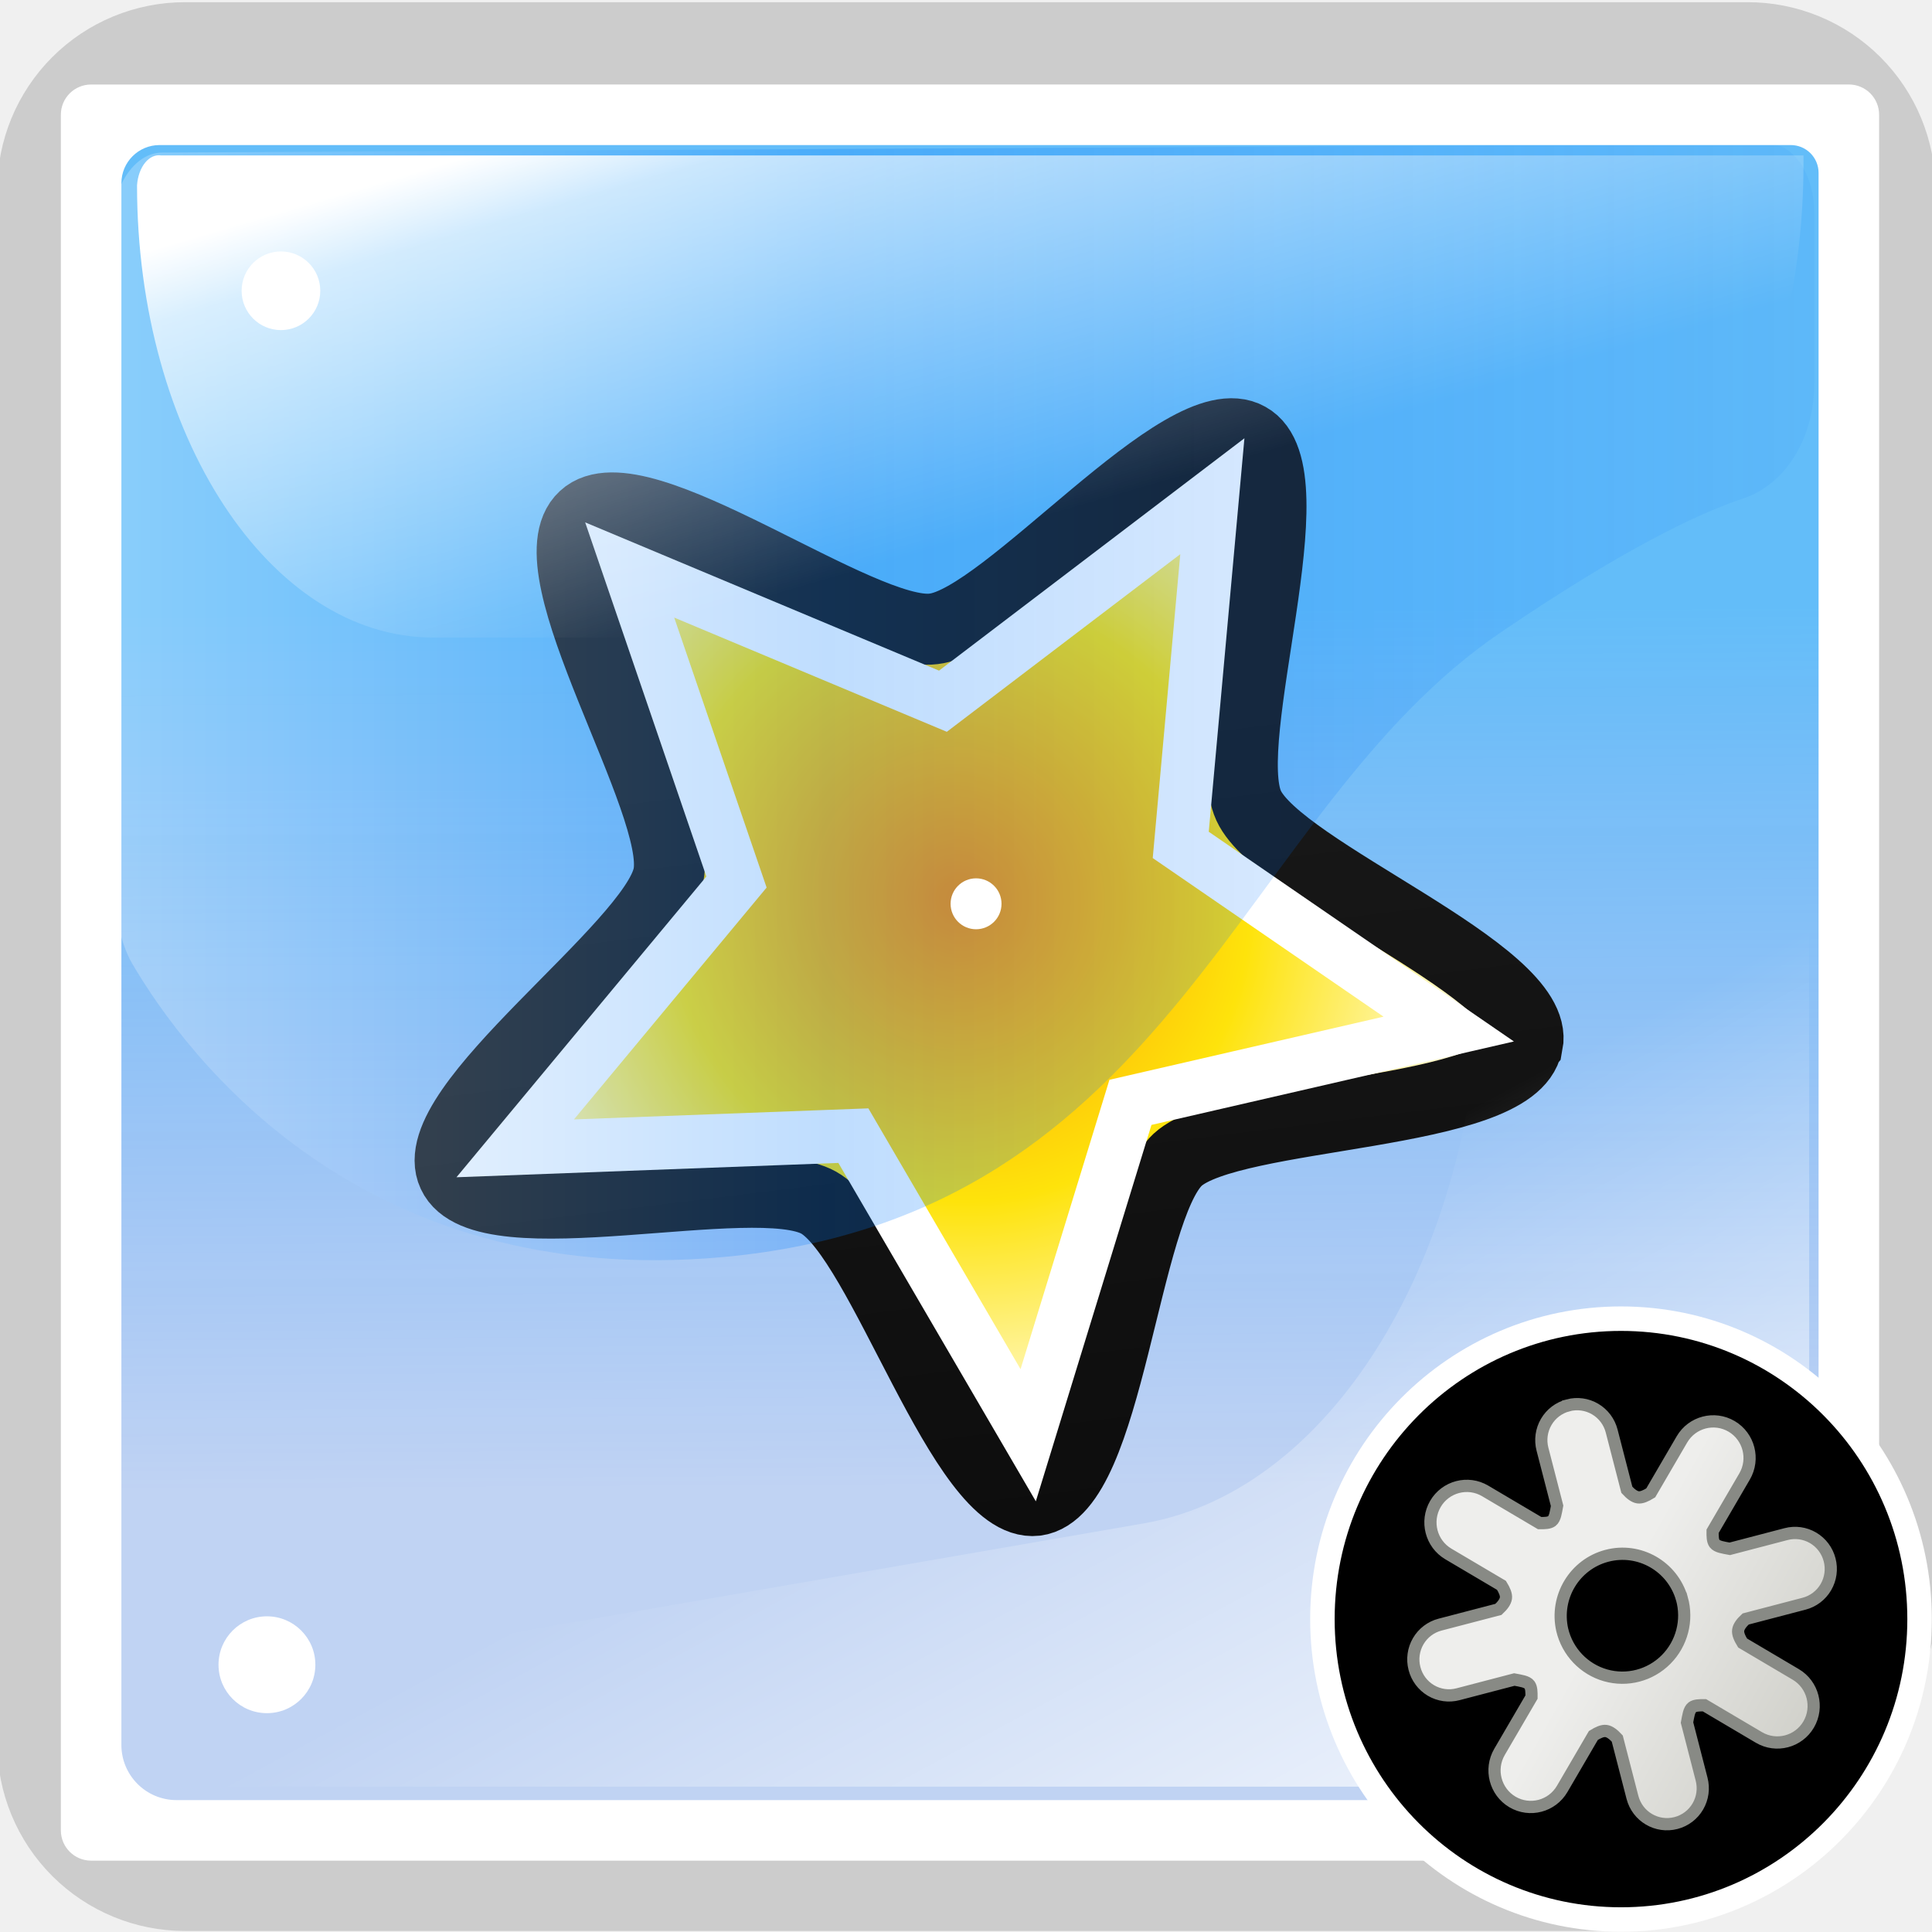
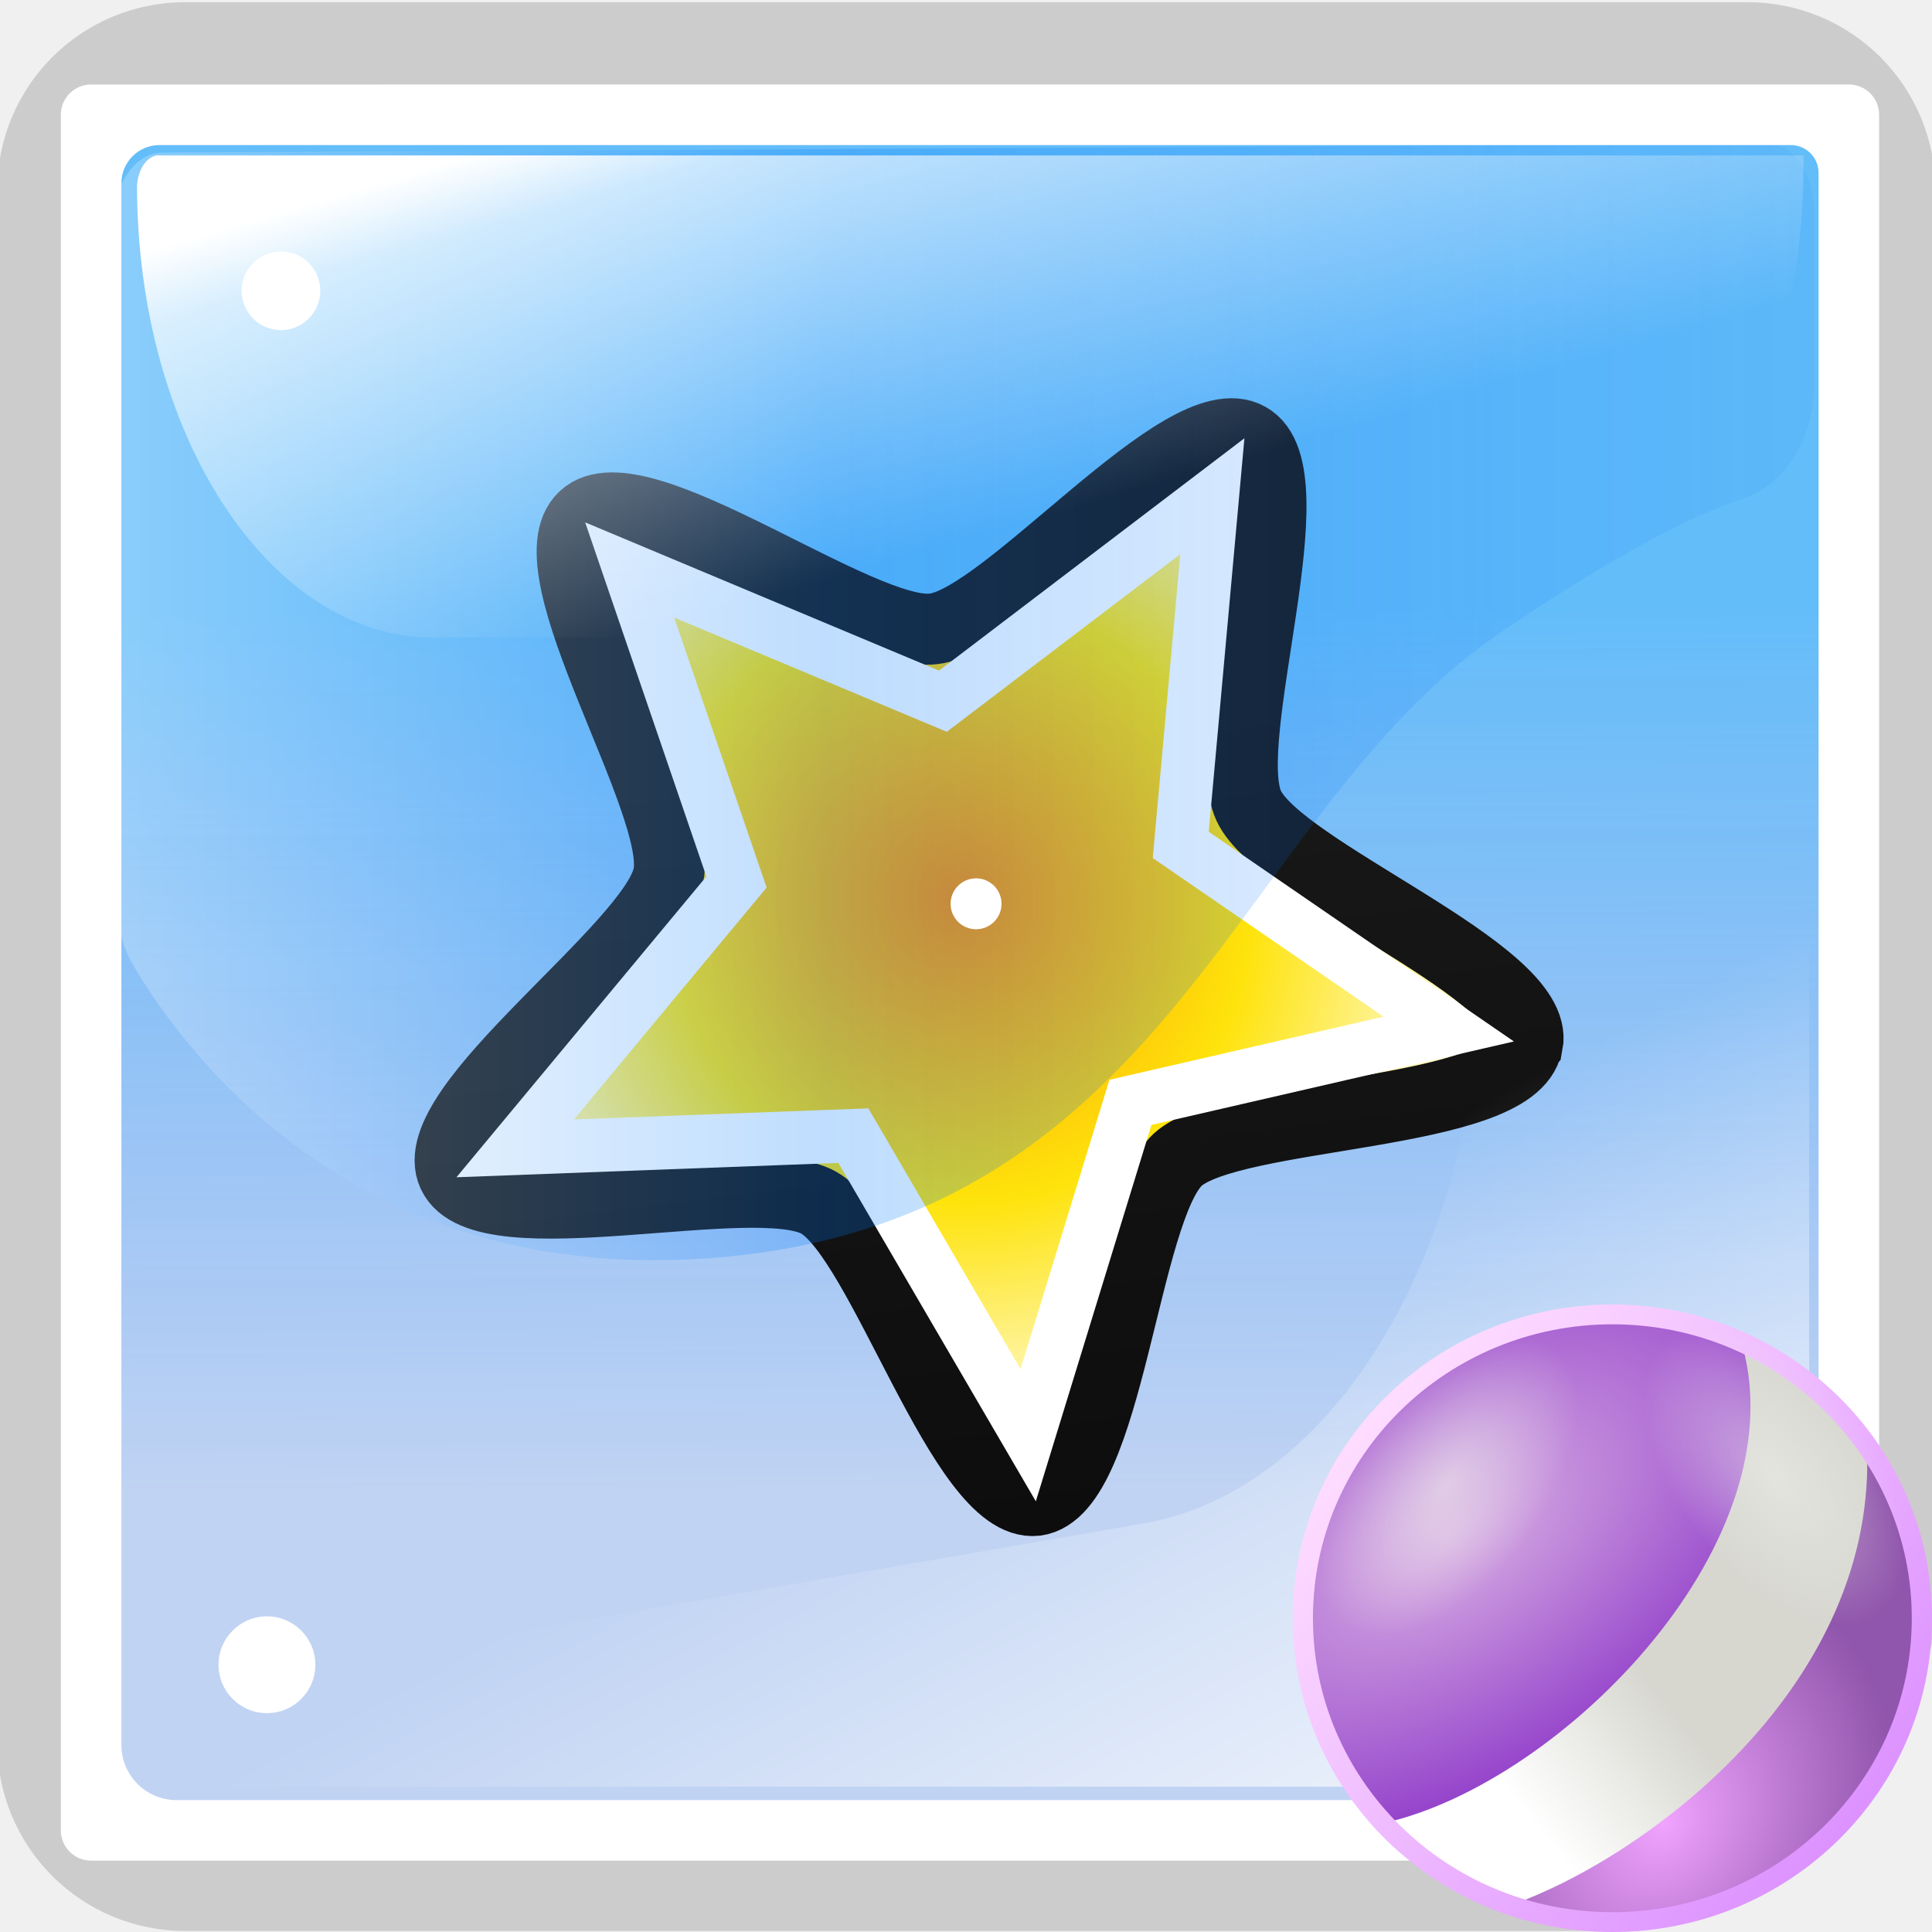
<svg xmlns="http://www.w3.org/2000/svg" xmlns:xlink="http://www.w3.org/1999/xlink" width="48" height="48">
  <defs>
    <linearGradient id="h">
      <stop offset="0" stop-color="#fff" />
      <stop offset=".42" stop-color="#0078fb" />
      <stop offset="1" stop-color="#0068fb" stop-opacity=".225" />
    </linearGradient>
    <linearGradient id="g">
      <stop offset=".096" stop-color="#fff" />
      <stop offset=".167" stop-color="#fff" stop-opacity=".68" />
      <stop offset="1" stop-color="#fff" stop-opacity="0" />
    </linearGradient>
    <linearGradient id="c">
      <stop offset=".098" stop-color="#fff" />
      <stop offset=".226" stop-color="#fff" stop-opacity=".692" />
      <stop offset=".652" stop-color="#fff" stop-opacity=".302" />
      <stop offset="1" stop-color="#fff" stop-opacity="0" />
    </linearGradient>
    <linearGradient id="b">
      <stop offset="0" stop-color="#059bff" stop-opacity=".885" />
      <stop offset="1" stop-color="#0562ff" stop-opacity=".302" />
    </linearGradient>
    <linearGradient id="a">
      <stop offset="0" stop-color="#191919" />
      <stop offset="1" stop-color="#0d0d0d" />
    </linearGradient>
    <linearGradient id="j">
      <stop offset="0" stop-color="#ff8f05" />
      <stop offset=".522" stop-color="#fee30b" />
      <stop offset="1" stop-color="#fff" />
    </linearGradient>
-     <linearGradient xlink:href="#a" id="m" gradientUnits="userSpaceOnUse" x1="5.83" y1="6.7" x2="12.91" y2="13.2" />
-     <linearGradient xlink:href="#b" id="k" x1="24.345" y1="16.99" x2="24.401" y2="31.545" gradientUnits="userSpaceOnUse" gradientTransform="matrix(.99346 0 0 1.49262 .157 -10.13)" />
-     <linearGradient xlink:href="#c" id="p" x1="5.123" y1="9.98" x2="6.882" y2="19.22" gradientUnits="userSpaceOnUse" />
-     <linearGradient xlink:href="#g" id="o" x1="44.361" y1="36.189" x2="40.146" y2="24.415" gradientUnits="userSpaceOnUse" />
-     <linearGradient xlink:href="#h" id="n" x1="2.631" y1="19.102" x2="45.217" y2="19.102" gradientUnits="userSpaceOnUse" />
-     <linearGradient xlink:href="#i" id="r" x1="7.598" y1="7.681" x2="12.404" y2="12.336" gradientUnits="userSpaceOnUse" gradientTransform="matrix(1.12453 -.29235 .29238 1.1244 47.126 26.974)" />
-     <linearGradient id="i">
-       <stop offset="0" stop-color="#eeeeec" />
-       <stop offset="1" stop-color="#d2d2cc" />
+     <linearGradient xlink:href="#a" id="s" gradientUnits="userSpaceOnUse" x1="5.83" y1="6.7" x2="12.91" y2="13.2" />
+     <linearGradient xlink:href="#b" id="q" x1="24.345" y1="16.99" x2="24.401" y2="31.545" gradientUnits="userSpaceOnUse" gradientTransform="matrix(.99346 0 0 1.49262 .157 -10.13)" />
+     <linearGradient xlink:href="#c" id="v" x1="5.123" y1="9.98" x2="6.882" y2="19.22" gradientUnits="userSpaceOnUse" />
+     <linearGradient xlink:href="#g" id="u" x1="44.361" y1="36.189" x2="40.146" y2="24.415" gradientUnits="userSpaceOnUse" />
+     <linearGradient xlink:href="#h" id="t" x1="2.631" y1="19.102" x2="45.217" y2="19.102" gradientUnits="userSpaceOnUse" />
+     <linearGradient id="k">
+       <stop offset="0" stop-color="#d8aee3" />
+       <stop offset="1" stop-color="#9544cb" />
    </linearGradient>
-     <radialGradient xlink:href="#j" id="l" cx="7.18" cy="8.2" r="6.59" fx="7.18" fy="8.2" gradientTransform="matrix(.9 .5558 -.5314 .8606 5.08 -2.85)" gradientUnits="userSpaceOnUse" />
-     <filter id="q" x="-.002" y="-.002" width="1.003" height="1.003" color-interpolation-filters="sRGB">
+     <linearGradient id="n">
+       <stop offset="0" stop-color="#eeeeec" stop-opacity=".6" />
+       <stop offset="1" stop-color="#eeeeec" stop-opacity="0" />
+     </linearGradient>
+     <linearGradient id="p">
+       <stop offset="0" stop-color="#eeeeec" stop-opacity=".546" />
+       <stop offset="1" stop-color="#eeeeec" stop-opacity="0" />
+     </linearGradient>
+     <linearGradient id="l">
+       <stop offset="0" stop-color="#f0a3ff" />
+       <stop offset="1" stop-color="#9055ac" />
+     </linearGradient>
+     <linearGradient y2="27.046" x2="23.799" y1="30.134" x1="4.635" gradientTransform="rotate(-30 36 -19.955)scale(.32835 .33)" gradientUnits="userSpaceOnUse" id="z" xlink:href="#m" />
+     <linearGradient id="m">
+       <stop offset=".355" stop-color="#fff" />
+       <stop offset="1" stop-color="#d7d7d0" />
+     </linearGradient>
+     <linearGradient y2="35.589" x2="39.99" y1="7.633" x1="7.011" gradientUnits="userSpaceOnUse" id="B" xlink:href="#o" />
+     <linearGradient id="o">
+       <stop offset="0" stop-color="#fedcff" />
+       <stop offset="1" stop-color="#dd93ff" />
+     </linearGradient>
+     <radialGradient xlink:href="#j" id="r" cx="7.18" cy="8.2" r="6.59" fx="7.18" fy="8.2" gradientTransform="matrix(.9 .5558 -.5314 .8606 5.08 -2.85)" gradientUnits="userSpaceOnUse" />
+     <radialGradient r="19.25" fy="9.532" fx="16.768" cy="9.532" cx="16.768" gradientTransform="matrix(.4233 -.282 .15425 .23185 12.778 18.17)" gradientUnits="userSpaceOnUse" id="x" xlink:href="#k" />
+     <radialGradient r="19.304" fy="35.457" fx="19.739" cy="35.457" cx="19.739" gradientTransform="matrix(.18573 -.24772 .19376 .14638 15.67 21.894)" gradientUnits="userSpaceOnUse" id="y" xlink:href="#l" />
+     <radialGradient r="6.5" fy="18.857" fx="19.786" cy="18.857" cx="19.786" gradientTransform="matrix(1 0 0 1.89011 0 -16.785)" gradientUnits="userSpaceOnUse" id="A" xlink:href="#n" />
+     <radialGradient r="6.5" fy="18.857" fx="19.786" cy="18.857" cx="19.786" gradientTransform="matrix(1 0 0 1.89011 0 -16.785)" gradientUnits="userSpaceOnUse" id="C" xlink:href="#p" />
+     <filter id="w" x="-.002" y="-.002" width="1.003" height="1.003" color-interpolation-filters="sRGB">
      <feGaussianBlur />
    </filter>
  </defs>
-   <path d="M4.601 1.343h38.813a3.375 3.375 0 0 1 3.383 3.383v35.42c0 1.873-4.365 6.54-6.24 6.54H4.602a3.375 3.375 0 0 1-3.382-3.383V4.726A3.375 3.375 0 0 1 4.6 1.343" fill="url(#k)" fill-opacity=".676" stroke="#ccc" stroke-width="2.577" stroke-linecap="round" stroke-linejoin="round" paint-order="fill markers stroke" />
-   <path fill="url(#l)" fill-rule="evenodd" stroke="url(#m)" stroke-width=".85" d="M13.51 5.1c.44.77-2.18 2.89-2.29 3.76-.1.88 1.95 3.55 1.36 4.2-.6.64-3.43-1.19-4.3-1.02-.86.17-2.76 2.95-3.56 2.58-.8-.36.07-3.62-.36-4.39S.69 8.51.8 7.63c.1-.87 3.47-1.05 4.06-1.7.6-.64.51-4.01 1.38-4.18.86-.18 2.07 2.97 2.87 3.34s3.97-.76 4.4 0z" enable-background="accumulate" overflow="visible" style="marker:none" transform="matrix(1.57498 1.34567 -1.34888 1.57992 23.54 -.285)" />
+   <path d="M4.601 1.343h38.813a3.375 3.375 0 0 1 3.383 3.383v35.42c0 1.873-4.365 6.54-6.24 6.54H4.602a3.375 3.375 0 0 1-3.382-3.383V4.726A3.375 3.375 0 0 1 4.6 1.343" fill="url(#q)" fill-opacity=".676" stroke="#ccc" stroke-width="2.577" stroke-linecap="round" stroke-linejoin="round" paint-order="fill markers stroke" />
+   <path fill="url(#r)" fill-rule="evenodd" stroke="url(#s)" stroke-width=".85" d="M13.51 5.1c.44.77-2.18 2.89-2.29 3.76-.1.88 1.95 3.55 1.36 4.2-.6.64-3.43-1.19-4.3-1.02-.86.17-2.76 2.95-3.56 2.58-.8-.36.07-3.62-.36-4.39S.69 8.51.8 7.63c.1-.87 3.47-1.05 4.06-1.7.6-.64.51-4.01 1.38-4.18.86-.18 2.07 2.97 2.87 3.34s3.97-.76 4.4 0z" enable-background="accumulate" overflow="visible" style="marker:none" transform="matrix(1.57498 1.34567 -1.34888 1.57992 23.54 -.285)" />
  <path fill="none" stroke="#fff" stroke-width="2.23" d="m43.15 26.6-13.29 3.06-4.27 13.9-7.3-12.51-14.12.53 9.24-11.12L8.95 7.43l13.08 5.48 11.25-8.56-1.32 14.56Z" enable-background="accumulate" overflow="visible" style="marker:none" transform="translate(10.319 9.74)scale(.595)" />
-   <path d="M2.631 11.374V21.92c0 .453.21 1.123.512 1.46 1.39 1.553 5.751 5.35 14.786 4.81 11.314-.676 12.855-7.292 19.433-10.223 3.026-1.35 4.93-1.95 6.105-2.206.947-.206 1.75-.917 1.75-1.895V11.1a1.136 1.136 44.899 0 0-1.14-1.136l-40.183.141a1.267 1.267 134.899 0 0-1.263 1.268" transform="matrix(.99346 0 0 1.5173 .157 -11.542)" opacity=".25" fill="url(#n)" paint-order="fill markers stroke" />
-   <path d="M45.462 22.338V35.74a1.096 1.096 135 0 1-1.096 1.095H2.94a.094.094 80.722 0 1-.03-.182l.35-.117a52 52 167.435 0 1 10.57-2.356l14.994-1.728a9.534 9.534 131.713 0 0 8.443-9.471v-.229a1.456 1.456 135.066 0 1 1.459-1.456l5.708.014a1.03 1.03 45.066 0 1 1.027 1.028" transform="matrix(.99346 0 0 1.49262 -.216 -10.591)" fill="url(#o)" paint-order="fill markers stroke" />
-   <path transform="matrix(.99346 0 0 1.5173 .157 -10.816)" d="M3.875 9.674h41.069v.139a7.755 7.755 135 0 1-7.756 7.755H10.676a7.407 7.407 45 0 1-7.407-7.407.55.55 141.248 0 1 .606-.487" fill="url(#p)" paint-order="fill markers stroke" />
+   <path d="M2.631 11.374V21.92c0 .453.21 1.123.512 1.46 1.39 1.553 5.751 5.35 14.786 4.81 11.314-.676 12.855-7.292 19.433-10.223 3.026-1.35 4.93-1.95 6.105-2.206.947-.206 1.75-.917 1.75-1.895V11.1a1.136 1.136 44.899 0 0-1.14-1.136l-40.183.141a1.267 1.267 134.899 0 0-1.263 1.268" transform="matrix(.99346 0 0 1.5173 .157 -11.542)" opacity=".25" fill="url(#t)" paint-order="fill markers stroke" />
+   <path d="M45.462 22.338V35.74a1.096 1.096 135 0 1-1.096 1.095H2.94a.094.094 80.722 0 1-.03-.182l.35-.117a52 52 167.435 0 1 10.57-2.356l14.994-1.728a9.534 9.534 131.713 0 0 8.443-9.471v-.229a1.456 1.456 135.066 0 1 1.459-1.456l5.708.014a1.03 1.03 45.066 0 1 1.027 1.028" transform="matrix(.99346 0 0 1.49262 -.216 -10.591)" fill="url(#u)" paint-order="fill markers stroke" />
+   <path transform="matrix(.99346 0 0 1.5173 .157 -10.816)" d="M3.875 9.674h41.069v.139a7.755 7.755 135 0 1-7.756 7.755H10.676a7.407 7.407 45 0 1-7.407-7.407.55.55 141.248 0 1 .606-.487" fill="url(#v)" paint-order="fill markers stroke" />
  <circle cx="6.632" cy="41.36" r="1.203" fill="#fff" paint-order="fill markers stroke" />
  <circle cx="6.98" cy="7.224" r=".977" fill="#fff" paint-order="fill markers stroke" />
  <path style="-inkscape-stroke:none" d="M2.264 2.1a.75.75 0 0 0-.752.752v42.623c0 .415.336.752.752.752h42.542c.415 0 1.88-1.765 1.88-2.18V2.851a.75.75 0 0 0-.752-.752Zm1.698 1.504H44.49a.69.69 45 0 1 .692.691v39.143a1.285 1.285 135 0 1-1.285 1.285H4.384a1.37 1.37 45 0 1-1.368-1.368V4.55a.947.947 135 0 1 .946-.946" color="#000" fill="#fff" paint-order="markers stroke fill" />
-   <ellipse ry="7.464" rx="7.418" cy="40.226" cx="40.273" style="marker:none" color="#000" overflow="visible" stroke="#fff" stroke-width=".608" enable-background="accumulate" />
-   <circle cx="24.25" cy="22.455" r=".291" fill="#fff" paint-order="fill markers stroke" filter="url(#q)" transform="translate(-28.469 -26.362)scale(2.17397)" style="mix-blend-mode:normal" />
-   <g color="#000">
-     <path style="marker:none" d="M60.644 33.586a2.176 2.176 0 1 1-4.21 1.095 2.176 2.176 0 0 1 4.21-1.095zM56.64 26.83a1.255 1.255 0 0 0-.9 1.533l.514 1.978c-.045.235-.07.448-.186.536-.092.07-.254.073-.428.07l-1.918-1.125a1.28 1.28 0 0 0-1.75.455 1.28 1.28 0 0 0 .455 1.75l1.87 1.097c.104.168.173.321.156.447s-.117.259-.263.393l-2.054.534a1.255 1.255 0 0 0-.901 1.534c.175.675.86 1.076 1.534.901l1.978-.514c.235.044.448.07.536.185.07.093.072.254.07.429l-1.126 1.917a1.28 1.28 0 0 0 .455 1.75 1.28 1.28 0 0 0 1.75-.455l1.098-1.87c.168-.104.321-.173.447-.156s.259.117.393.263l.535 2.054c.175.675.86 1.076 1.534.9a1.255 1.255 0 0 0 .9-1.533l-.514-1.978c.044-.235.07-.447.186-.536.092-.07.254-.072.428-.07l1.917 1.126a1.28 1.28 0 0 0 1.75-.455 1.28 1.28 0 0 0-.455-1.75l-1.869-1.098c-.104-.167-.174-.32-.157-.446.017-.127.118-.26.264-.394l2.054-.534a1.255 1.255 0 0 0 .9-1.534 1.255 1.255 0 0 0-1.533-.9l-1.978.514c-.235-.044-.448-.07-.536-.186-.07-.092-.073-.254-.07-.428l1.125-1.917a1.28 1.28 0 0 0-.455-1.75 1.28 1.28 0 0 0-1.75.455l-1.098 1.87c-.167.103-.32.173-.446.156-.127-.017-.26-.118-.394-.263l-.534-2.055a1.255 1.255 0 0 0-1.534-.9z" overflow="visible" fill="none" stroke="#000" stroke-width=".859" enable-background="accumulate" transform="matrix(.70607 0 0 .71045 -.916 16.208)" />
-     <path d="M60.479 33.088a2.176 2.176 0 1 1-4.211 1.095 2.176 2.176 0 0 1 4.21-1.095zm-4.005-6.756a1.255 1.255 0 0 0-.901 1.534l.514 1.978c-.044.234-.07.447-.185.535-.093.07-.254.073-.429.071l-1.917-1.126a1.28 1.28 0 0 0-1.75.455 1.28 1.28 0 0 0 .455 1.75l1.87 1.098c.103.167.173.32.156.446s-.118.26-.263.394L51.969 34a1.255 1.255 0 0 0-.9 1.533 1.253 1.253 0 0 0 1.533.901l1.979-.514c.234.044.447.07.535.186.07.092.073.253.071.428l-1.126 1.917a1.28 1.28 0 0 0 .455 1.75 1.28 1.28 0 0 0 1.75-.455l1.098-1.87c.167-.103.32-.173.447-.156.126.017.258.118.393.263l.534 2.054c.175.675.86 1.076 1.534.901a1.255 1.255 0 0 0 .9-1.534l-.513-1.978c.044-.234.07-.447.185-.535.093-.07.254-.073.429-.071l1.917 1.126a1.28 1.28 0 0 0 1.75-.455 1.28 1.28 0 0 0-.455-1.75l-1.87-1.098c-.104-.167-.173-.32-.156-.446.017-.127.117-.26.263-.394l2.054-.534a1.255 1.255 0 0 0 .901-1.534 1.255 1.255 0 0 0-1.534-.9l-1.978.514c-.235-.044-.447-.07-.536-.186-.07-.092-.072-.253-.07-.428l1.126-1.917a1.28 1.28 0 0 0-.455-1.75 1.28 1.28 0 0 0-1.75.455l-1.098 1.87c-.168.103-.321.173-.447.156s-.259-.118-.393-.263l-.534-2.054a1.255 1.255 0 0 0-1.534-.901z" style="marker:none" overflow="visible" fill="url(#r)" fill-rule="evenodd" stroke="#888a85" stroke-width=".429" enable-background="accumulate" transform="matrix(.70607 0 0 .71045 -.916 16.208)" />
+   <circle cx="24.25" cy="22.455" r=".291" fill="#fff" paint-order="fill markers stroke" filter="url(#w)" transform="translate(-28.469 -26.362)scale(2.17397)" style="mix-blend-mode:normal" />
+   <g transform="translate(12.797 21.108)scale(1.08935)" stroke-width=".942">
+     <path style="marker:none" d="M21.666 11.476c-3.375 1.949-4.562 6.219-2.649 9.532.247.427 1.238 1.577 1.557 1.93 4.043-.916 9.688-6.409 8.264-11.37-2.314-1.258-5.204-1.228-7.172-.092" color="#000" overflow="visible" fill="url(#x)" />
+     <path style="marker:none" d="M30.042 12.574c.304 5.627-5.739 10.218-8.567 11.057 3.15 1.385 5.525.746 7.074-.149 3.372-1.946 4.97-6.666 1.493-10.908" color="#000" overflow="visible" fill="url(#y)" />
+     <path d="M19.827 22.199c4.065-.913 9.574-6.488 8.107-11.083 1.435.603 2.125 1.117 2.894 2.42.295 5.534-5.061 9.454-8.087 10.526-1.052-.178-1.833-.655-2.914-1.863" fill="url(#z)" fill-rule="evenodd" />
+     <ellipse ry="12.286" rx="6.5" cy="18.857" cx="19.786" style="marker:none" transform="matrix(.3655 .0617 -.14822 .27807 16.804 8.023)" color="#000" overflow="visible" fill="url(#A)" />
+     <circle r="21.19" cy="22.048" cx="23.286" style="marker:none" transform="matrix(.33314 0 0 .32704 17.268 10.32)" color="#000" overflow="visible" fill="none" stroke="url(#B)" stroke-width="1.383" />
+     <ellipse ry="12.286" rx="6.5" cy="18.857" cx="19.786" transform="matrix(-.3655 .0617 .14822 .27807 33.178 7.809)" style="marker:none" color="#000" overflow="visible" fill="url(#C)" />
  </g>
</svg>
